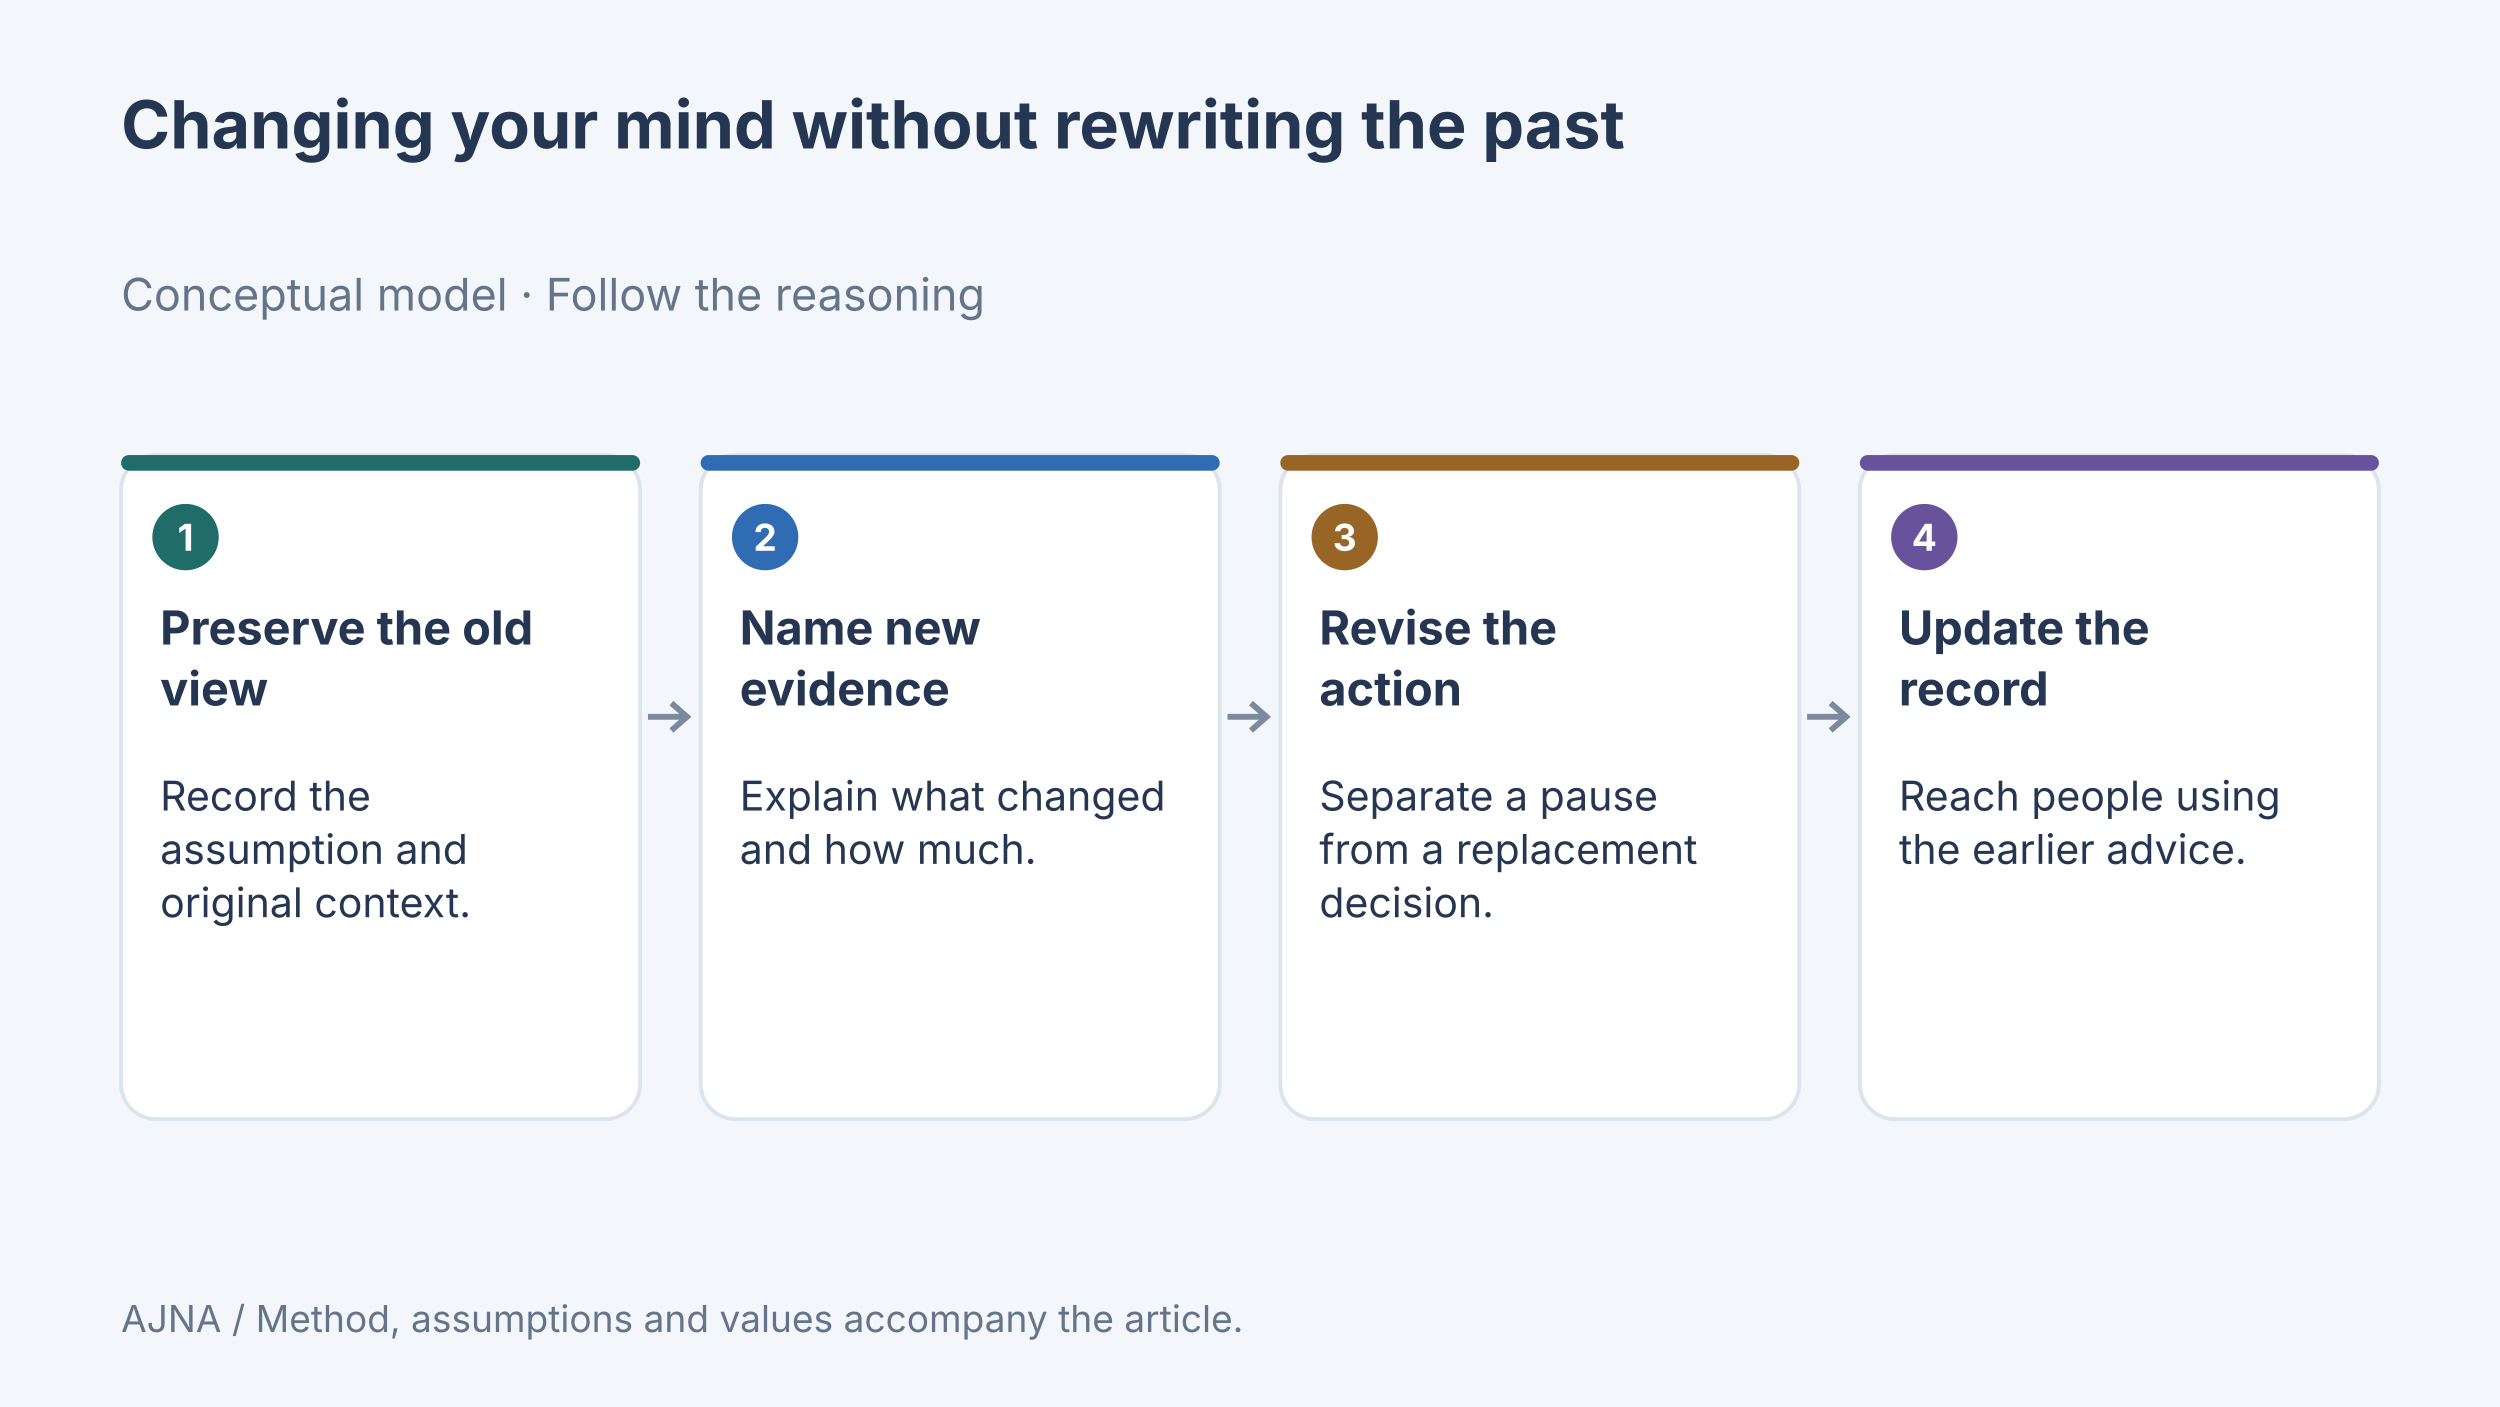
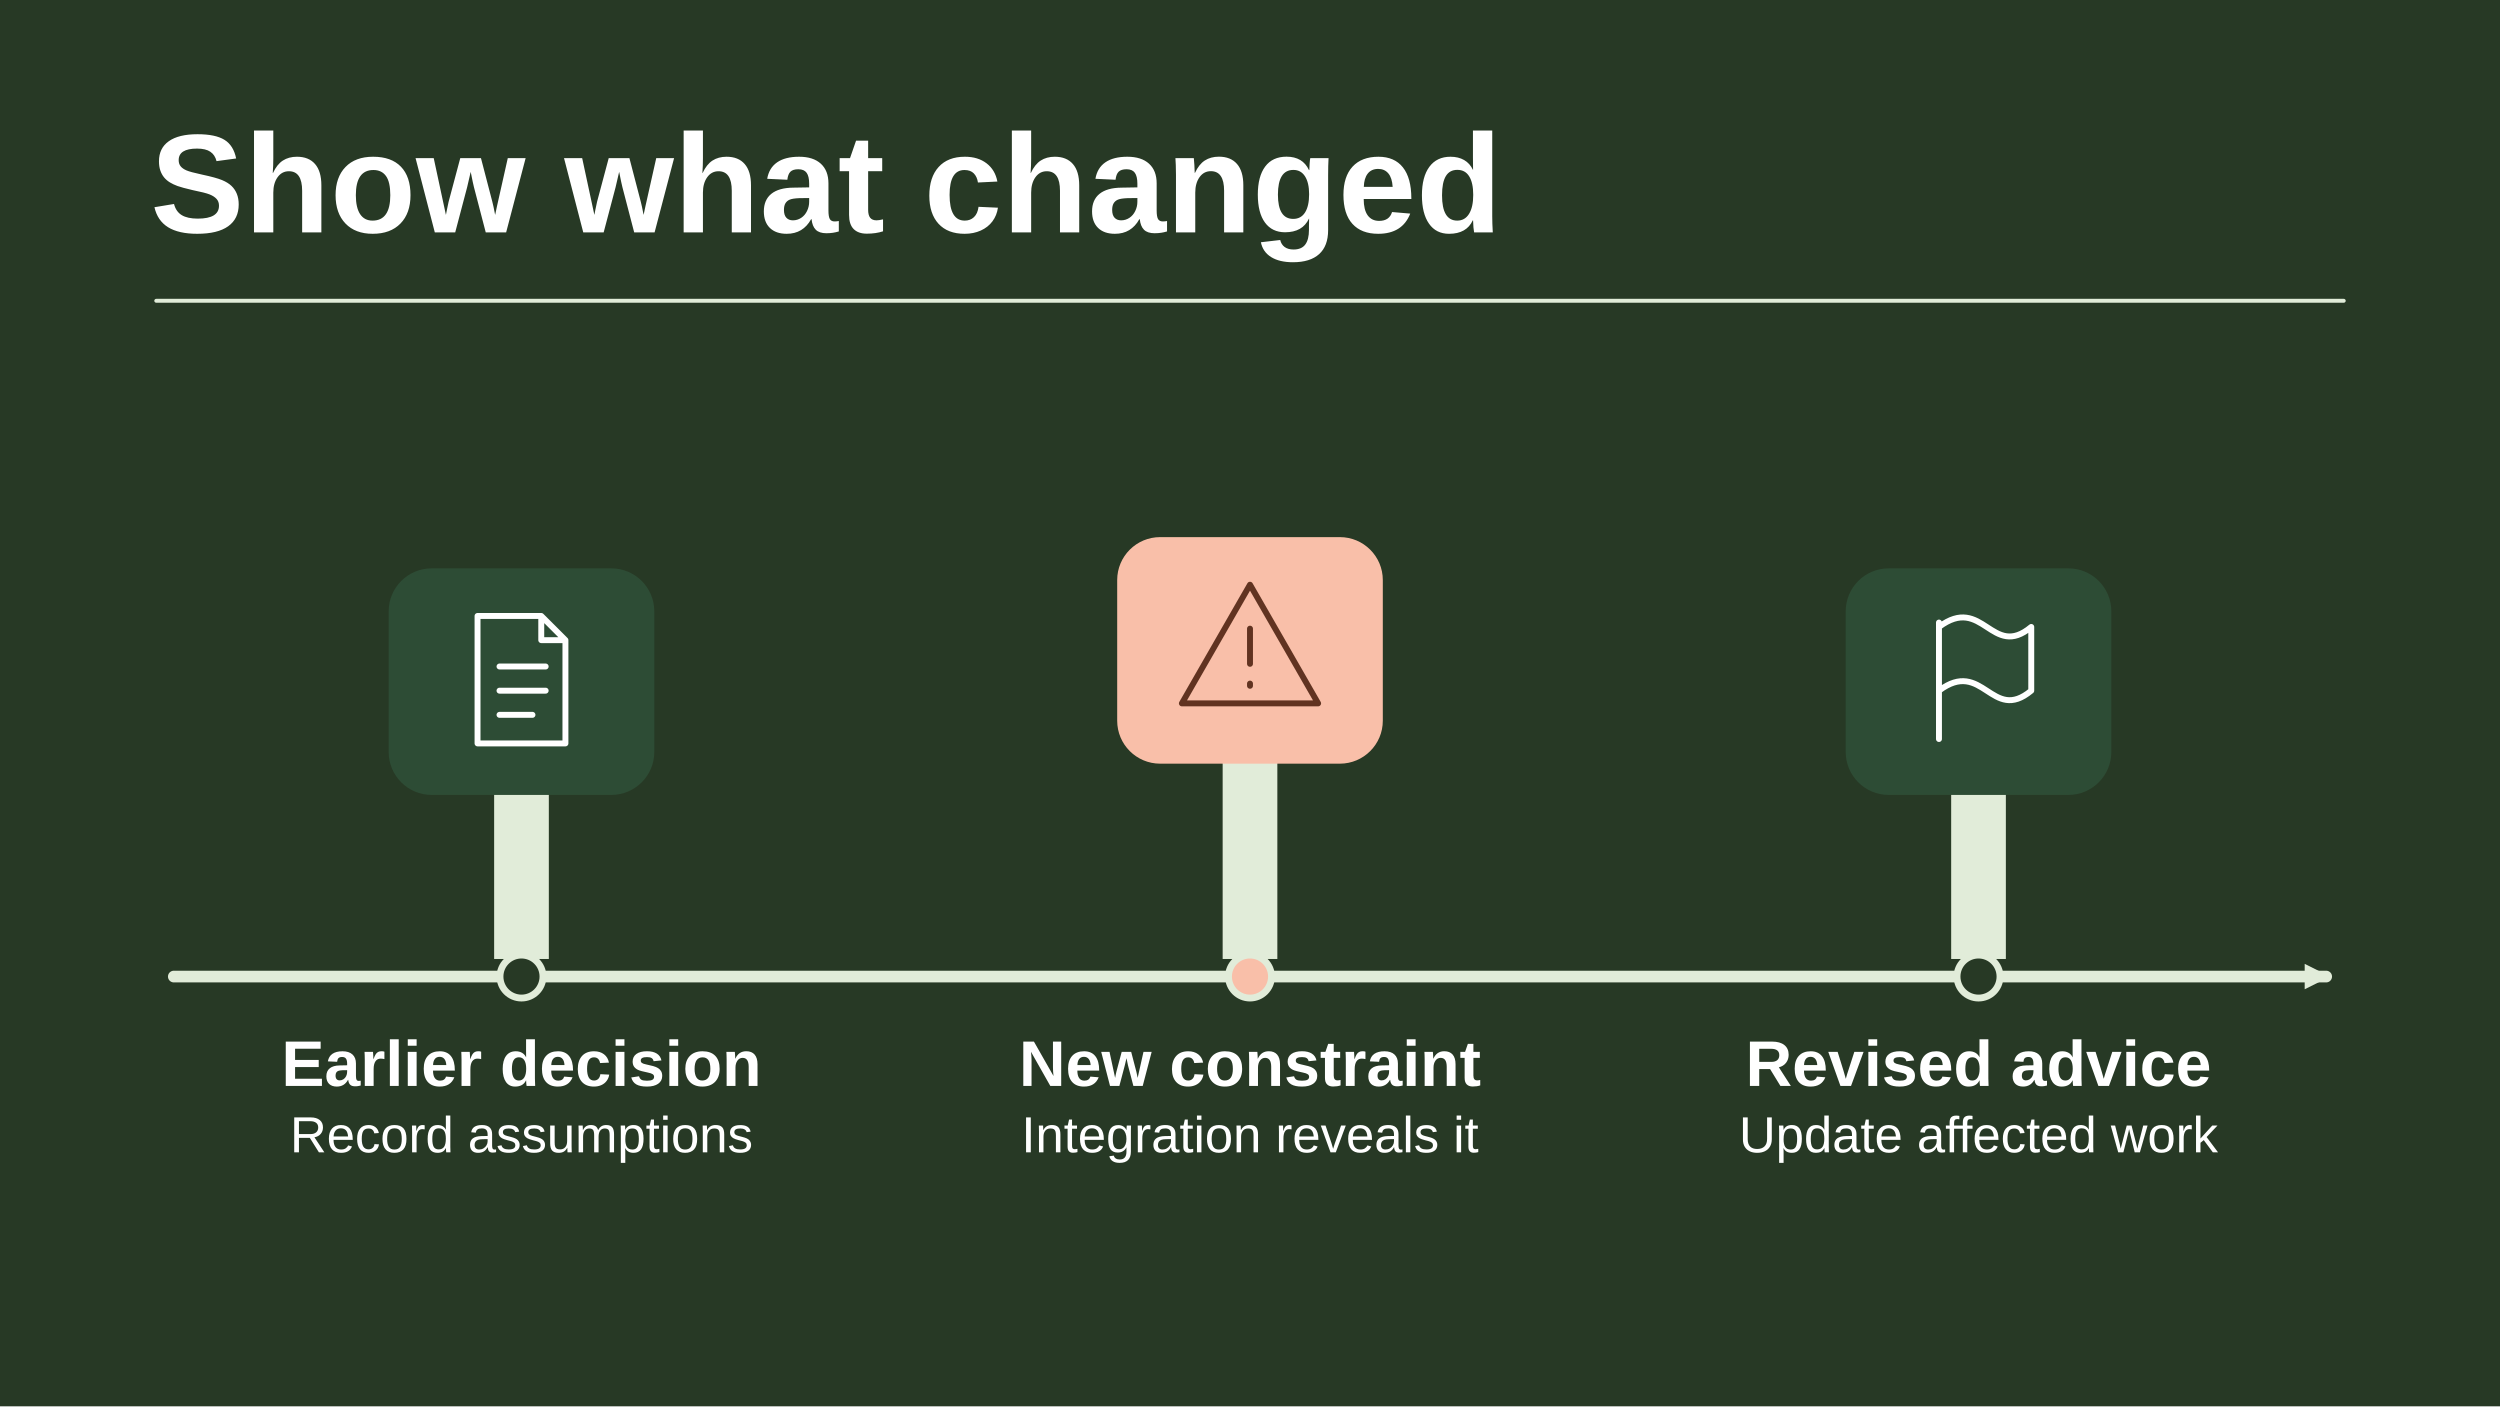
- <svg xmlns="http://www.w3.org/2000/svg" width="1280" height="720" viewBox="0 0 1280 720" data-article-art="changing-your-mind-in-public" role="img" aria-label="Concept diagram: Preserve the old view — Record the assumption and original context.; Name new evidence — Explain what changed and how much.; Revise the action — Separate a pause from a replacement decision.; Update the record — Reach people using the earlier advice..">
-   <rect x="-1280" y="-720" width="3840" height="2160" fill="#f3f6fa" />
-   <g font-family="Inter, sans-serif">
-     <text x="62" y="76" font-size="34" font-weight="700" fill="#243651" text-anchor="start">
-       <tspan x="62" dy="0">Changing your mind without rewriting the past</tspan>
-     </text>
-     <text x="62" y="159" font-size="23" font-weight="400" fill="#64748b" text-anchor="start">
-       <tspan x="62" dy="0">Conceptual model · Follow the reasoning</tspan>
-     </text>
-     <rect x="62" y="233" width="265.75" height="340" rx="18" fill="#fff" stroke="#dce4ed" stroke-width="2" />
-     <rect x="62" y="233" width="265.75" height="8" rx="4" fill="#206c68" />
-     <circle cx="95" cy="275" r="17" fill="#206c68" />
-     <text x="95" y="282" font-size="19" font-weight="700" fill="#fff" text-anchor="middle">
-       <tspan x="95" dy="0">1</tspan>
-     </text>
-     <text x="82" y="330" font-size="24" font-weight="700" fill="#243651" text-anchor="start">
-       <tspan x="82" dy="0">Preserve the old</tspan>
-       <tspan x="82" dy="31.2">view</tspan>
-     </text>
-     <text x="82" y="415" font-size="21" font-weight="400" fill="#243651" text-anchor="start">
-       <tspan x="82" dy="0">Record the</tspan>
-       <tspan x="82" dy="27.3">assumption and</tspan>
-       <tspan x="82" dy="27.3">original context.</tspan>
-     </text>
-     <path d="M331.75 367H351.75m-8 -7 8 7-8 7" fill="none" stroke="#7b899e" stroke-width="3" />
-     <rect x="358.75" y="233" width="265.75" height="340" rx="18" fill="#fff" stroke="#dce4ed" stroke-width="2" />
-     <rect x="358.75" y="233" width="265.75" height="8" rx="4" fill="#306cb3" />
-     <circle cx="391.75" cy="275" r="17" fill="#306cb3" />
-     <text x="391.75" y="282" font-size="19" font-weight="700" fill="#fff" text-anchor="middle">
-       <tspan x="391.75" dy="0">2</tspan>
-     </text>
-     <text x="378.75" y="330" font-size="24" font-weight="700" fill="#243651" text-anchor="start">
-       <tspan x="378.75" dy="0">Name new</tspan>
-       <tspan x="378.75" dy="31.2">evidence</tspan>
-     </text>
-     <text x="378.75" y="415" font-size="21" font-weight="400" fill="#243651" text-anchor="start">
-       <tspan x="378.75" dy="0">Explain what changed</tspan>
-       <tspan x="378.75" dy="27.3">and how much.</tspan>
-     </text>
-     <path d="M628.5 367H648.5m-8 -7 8 7-8 7" fill="none" stroke="#7b899e" stroke-width="3" />
-     <rect x="655.5" y="233" width="265.75" height="340" rx="18" fill="#fff" stroke="#dce4ed" stroke-width="2" />
-     <rect x="655.5" y="233" width="265.75" height="8" rx="4" fill="#986527" />
-     <circle cx="688.5" cy="275" r="17" fill="#986527" />
-     <text x="688.5" y="282" font-size="19" font-weight="700" fill="#fff" text-anchor="middle">
-       <tspan x="688.5" dy="0">3</tspan>
-     </text>
-     <text x="675.5" y="330" font-size="24" font-weight="700" fill="#243651" text-anchor="start">
-       <tspan x="675.5" dy="0">Revise the</tspan>
-       <tspan x="675.5" dy="31.2">action</tspan>
-     </text>
-     <text x="675.5" y="415" font-size="21" font-weight="400" fill="#243651" text-anchor="start">
-       <tspan x="675.5" dy="0">Separate a pause</tspan>
-       <tspan x="675.5" dy="27.3">from a replacement</tspan>
-       <tspan x="675.5" dy="27.3">decision.</tspan>
-     </text>
-     <path d="M925.25 367H945.25m-8 -7 8 7-8 7" fill="none" stroke="#7b899e" stroke-width="3" />
-     <rect x="952.25" y="233" width="265.75" height="340" rx="18" fill="#fff" stroke="#dce4ed" stroke-width="2" />
-     <rect x="952.25" y="233" width="265.75" height="8" rx="4" fill="#67529b" />
-     <circle cx="985.25" cy="275" r="17" fill="#67529b" />
-     <text x="985.25" y="282" font-size="19" font-weight="700" fill="#fff" text-anchor="middle">
-       <tspan x="985.25" dy="0">4</tspan>
-     </text>
-     <text x="972.25" y="330" font-size="24" font-weight="700" fill="#243651" text-anchor="start">
-       <tspan x="972.25" dy="0">Update the</tspan>
-       <tspan x="972.25" dy="31.2">record</tspan>
-     </text>
-     <text x="972.25" y="415" font-size="21" font-weight="400" fill="#243651" text-anchor="start">
-       <tspan x="972.25" dy="0">Reach people using</tspan>
-       <tspan x="972.25" dy="27.3">the earlier advice.</tspan>
-     </text>
-     <text x="62" y="682" font-size="19" font-weight="400" fill="#64748b" text-anchor="start">
-       <tspan x="62" dy="0">AJNA / Method, assumptions and values accompany the article.</tspan>
-     </text>
-   </g>
+ <svg xmlns="http://www.w3.org/2000/svg" data-article-art="changing-your-mind-in-public" role="img" aria-label="A dated decision record leads through an integration constraint to a revised recommendation with its original reasoning visible." width="1280" height="720" viewBox="0 0 1280 720">
+   <svg width="100%" height="100%" viewBox="0 0 1280 720" preserveAspectRatio="xMidYMid slice" role="img" aria-label="A dated decision record leads through an integration constraint to a revised recommendation with its original reasoning visible.">
+     <defs>
+       <marker id="head" markerWidth="13" markerHeight="13" refX="11" refY="6.5" orient="auto" markerUnits="userSpaceOnUse">
+         <path d="M0 0L13 6.5 0 13Z" fill="#E1ECD9" />
+       </marker>
+     </defs>
+     <rect x="0" y="0" width="1280" height="720" rx="0" fill="#273925" stroke="none" stroke-width="2.5" />
+     <g font-family="Arial, Helvetica, sans-serif">
+       <text x="77" y="119" text-anchor="start" fill="#FFFFFF" font-size="72" font-weight="700">Show what changed</text>
+       <path d="M80 154H1200" fill="none" stroke="#E1ECD9" stroke-width="2" stroke-linejoin="round" stroke-linecap="round" />
+       <path d="M89 500H1191" fill="none" stroke="#E1ECD9" stroke-width="6" stroke-linejoin="round" stroke-linecap="round" marker-end="url(#head)" />
+       <path d="M253 491v-136h28v136Z" fill="#E1ECD9" />
+       <rect x="199" y="291" width="136" height="116" rx="22" fill="#2D4C35" stroke="none" stroke-width="2.5" />
+       <g transform="translate(267 348) scale(1.125)" fill="none" stroke="#FFFFFF" stroke-width="2.7" stroke-linecap="round" stroke-linejoin="round">
+         <path d="M-20-29H9l11 11v47h-40Z M9-29v11h11M-10-6h21m-21 11h21m-21 11h15" />
+       </g>
+       <circle cx="267" cy="500" r="11" fill="#273925" stroke="#E1ECD9" stroke-width="3.5" />
+       <text x="267" y="556" text-anchor="middle" fill="#FFFFFF" font-size="33" font-weight="700">Earlier decision</text>
+       <text x="267" y="590" text-anchor="middle" fill="#FFFFFF" font-size="26" font-weight="400">Record assumptions</text>
+       <path d="M626 491v-152h28v152Z" fill="#E1ECD9" />
+       <rect x="572" y="275" width="136" height="116" rx="22" fill="#F9BFA9" stroke="none" stroke-width="2.5" />
+       <g transform="translate(640 332) scale(1.125)" fill="none" stroke="#613321" stroke-width="2.7" stroke-linecap="round" stroke-linejoin="round">
+         <path d="M0-29 31 25h-62Z M0-9v16m0 9v1" />
+       </g>
+       <circle cx="640" cy="500" r="11" fill="#F9BFA9" stroke="#E1ECD9" stroke-width="3.5" />
+       <text x="640" y="556" text-anchor="middle" fill="#FFFFFF" font-size="33" font-weight="700">New constraint</text>
+       <text x="640" y="590" text-anchor="middle" fill="#FFFFFF" font-size="26" font-weight="400">Integration reveals it</text>
+       <path d="M999 491v-136h28v136Z" fill="#E1ECD9" />
+       <rect x="945" y="291" width="136" height="116" rx="22" fill="#2D4C35" stroke="none" stroke-width="2.5" />
+       <g transform="translate(1013 348) scale(1.125)" fill="none" stroke="#FFFFFF" stroke-width="2.7" stroke-linecap="round" stroke-linejoin="round">
+         <path d="M-18 27v-53m0 2c20-15 24 15 42 0v29C6 20 2-10-18 5" />
+       </g>
+       <circle cx="1013" cy="500" r="11" fill="#273925" stroke="#E1ECD9" stroke-width="3.5" />
+       <text x="1013" y="556" text-anchor="middle" fill="#FFFFFF" font-size="33" font-weight="700">Revised advice</text>
+       <text x="1013" y="590" text-anchor="middle" fill="#FFFFFF" font-size="26" font-weight="400">Update affected work</text>
+     </g>
+   </svg>
</svg>
